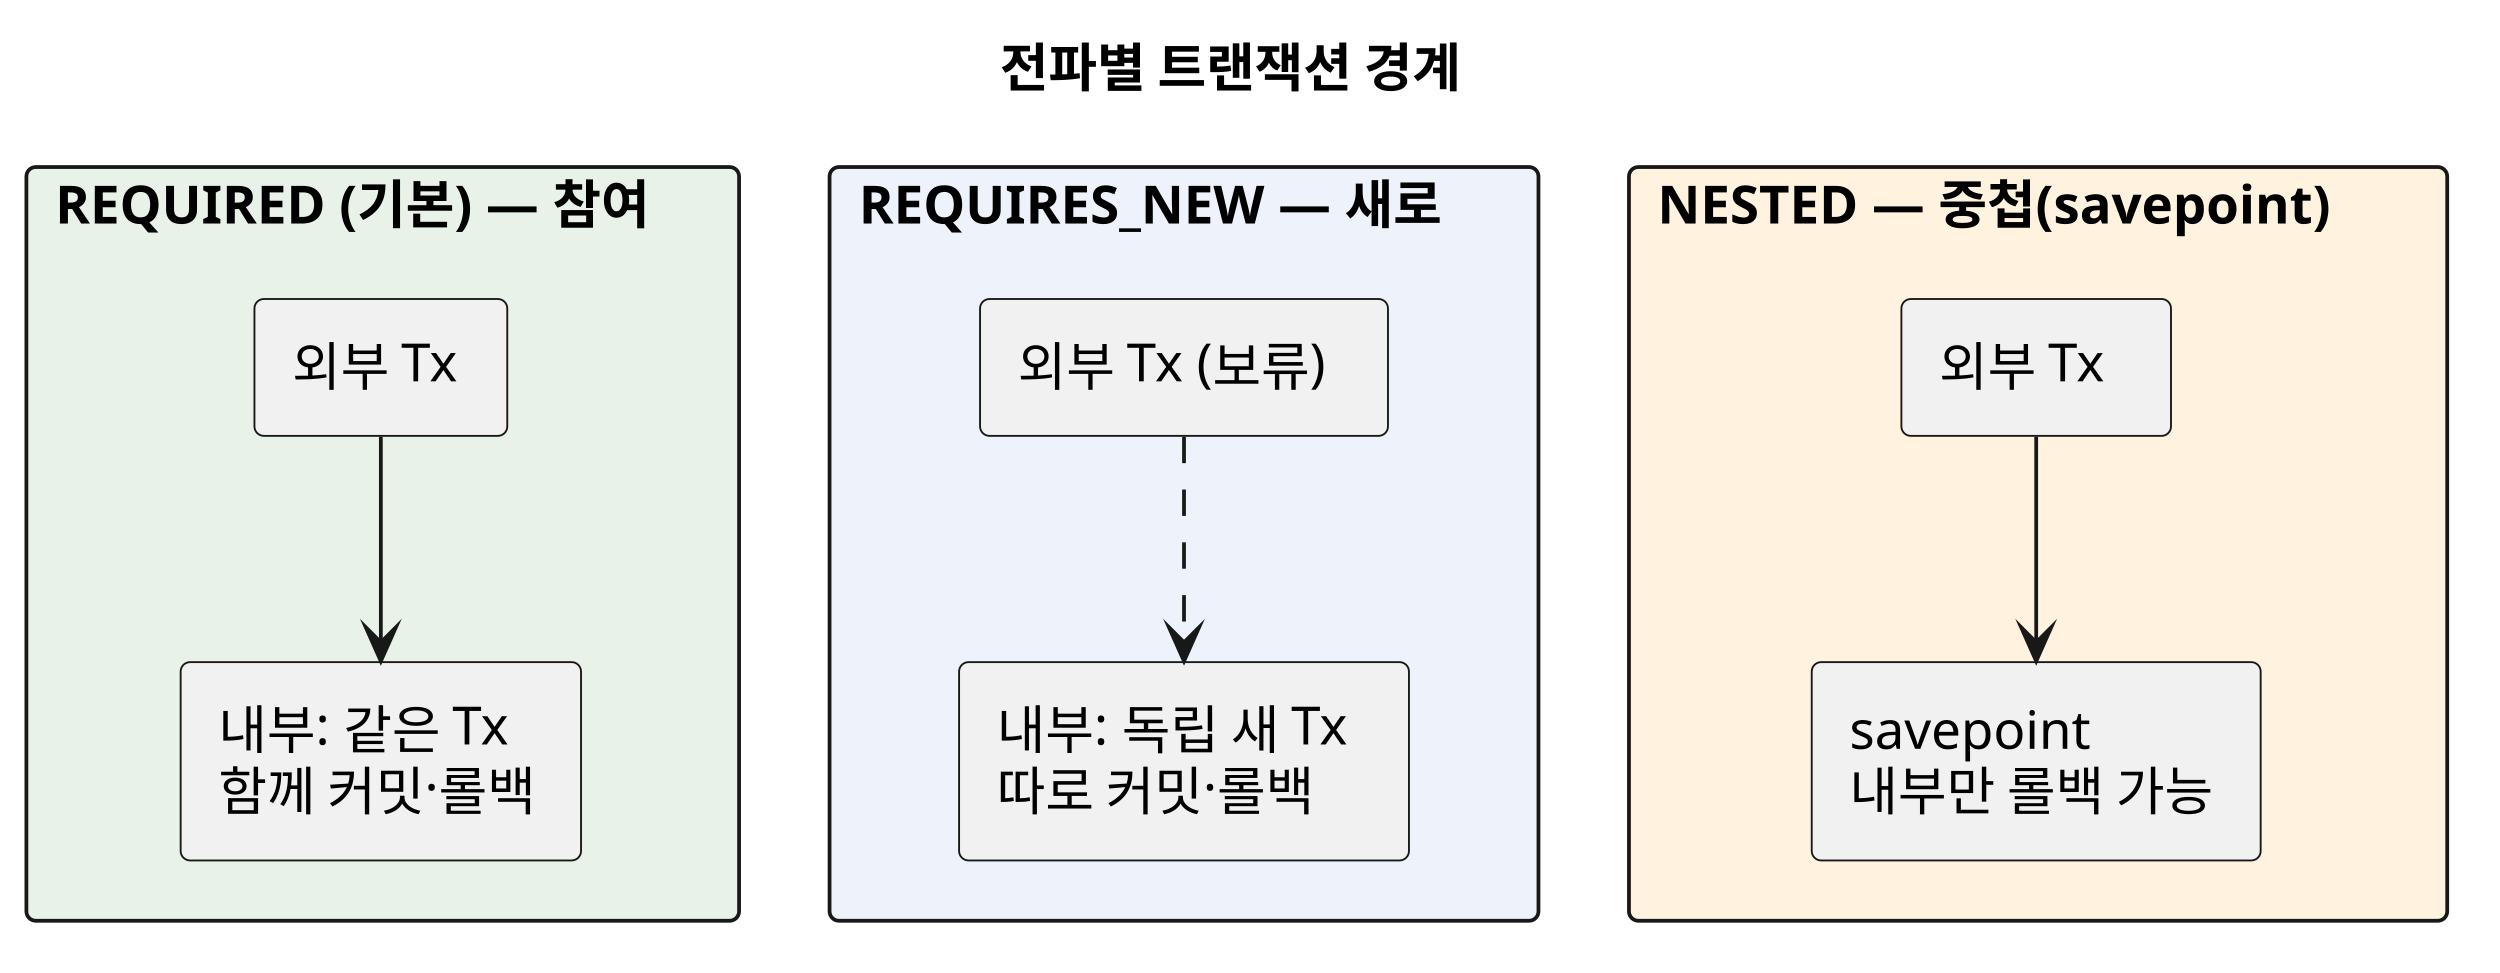
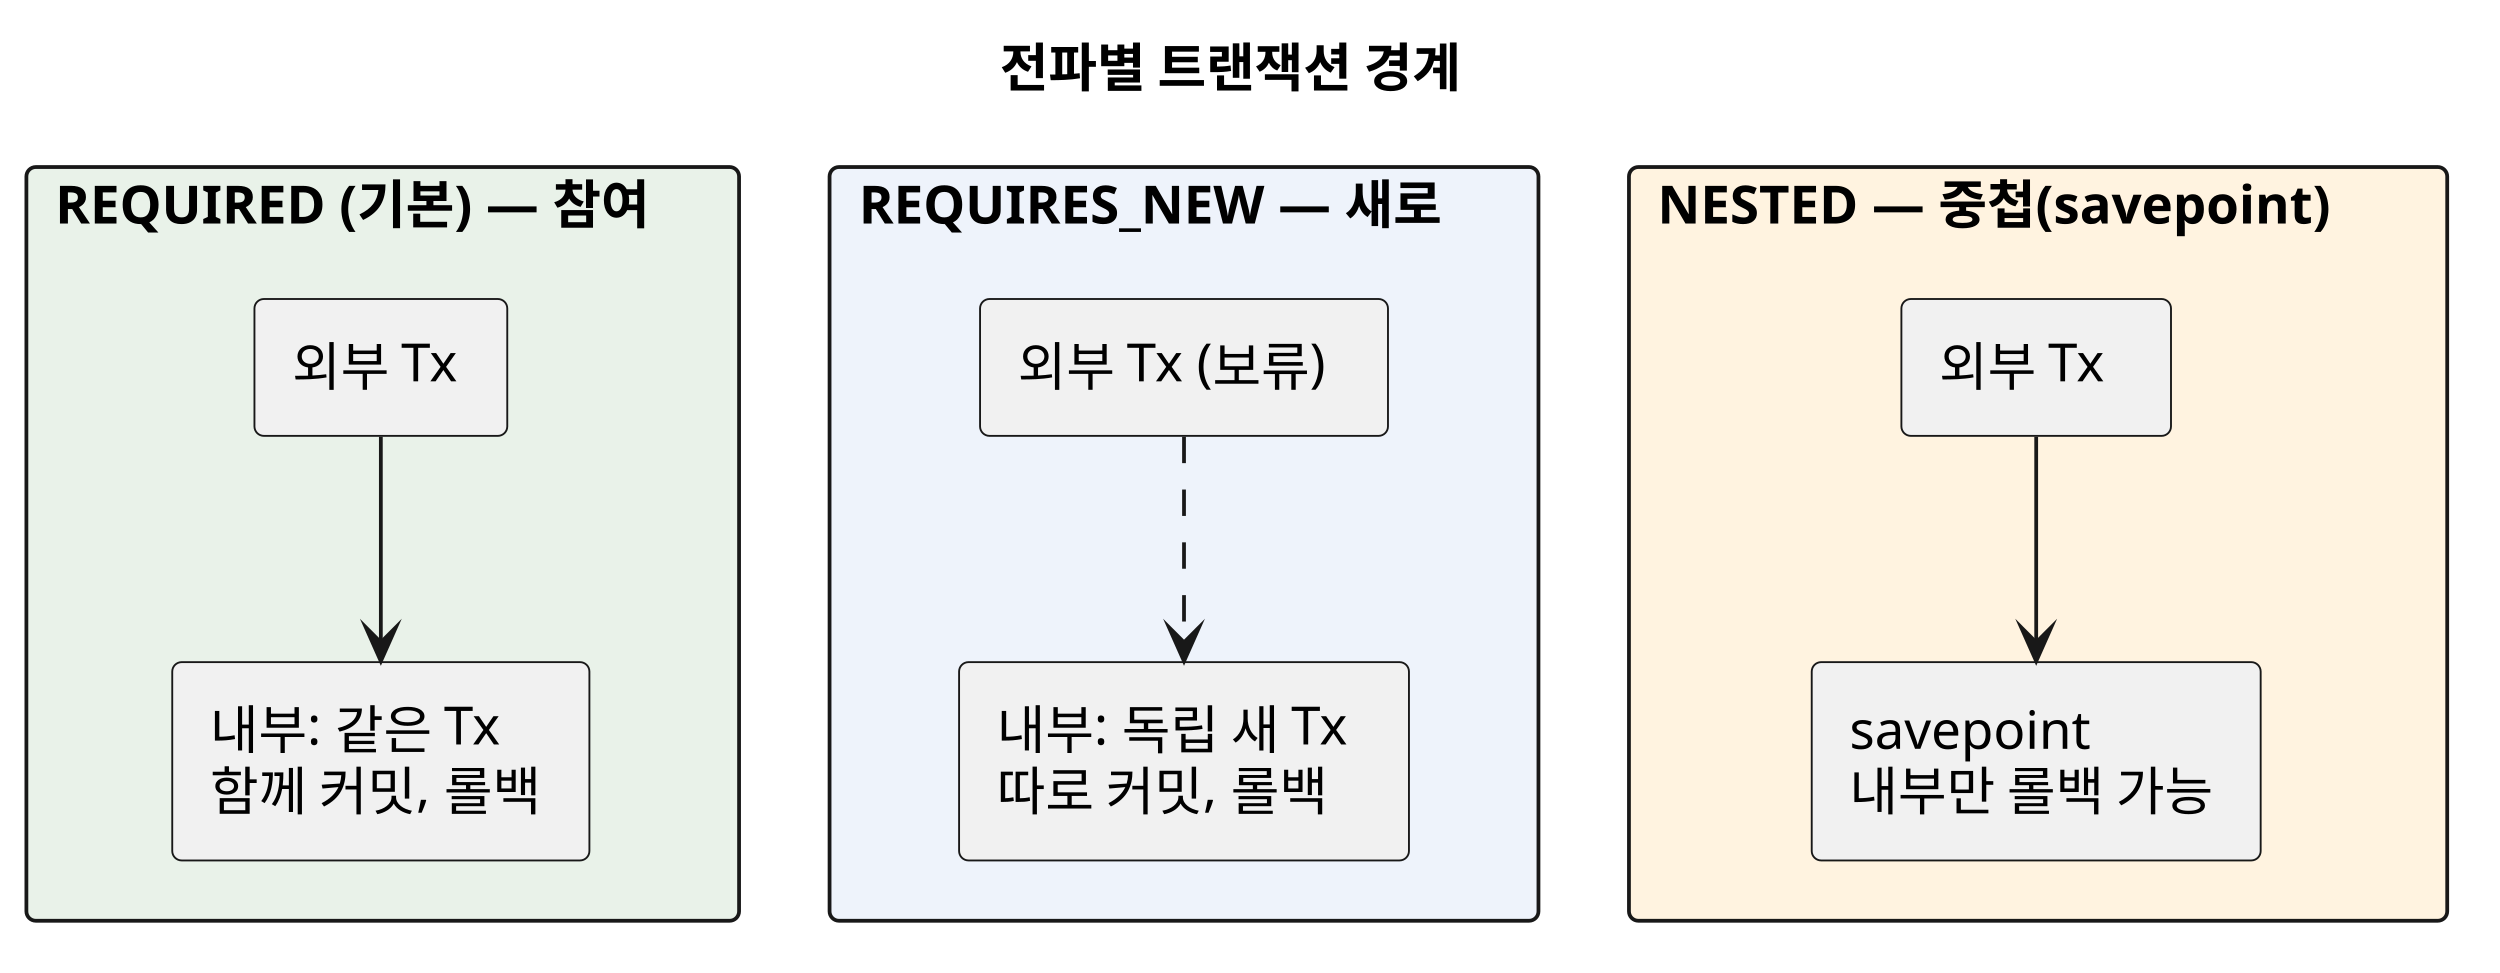
- <svg xmlns="http://www.w3.org/2000/svg" contentStyleType="text/css" data-diagram-type="DESCRIPTION" height="258px" preserveAspectRatio="none" style="width:663px;height:258px;background:#FFFFFF;" version="1.1" viewBox="0 0 663 258" width="663px" zoomAndPan="magnify">
+ <svg xmlns="http://www.w3.org/2000/svg" version="1.1" data-diagram-type="DESCRIPTION" style="width:663px;height:258px;background:#FFFFFF;" width="663px" height="258px" viewBox="0 0 663 258" zoomAndPan="magnify" preserveAspectRatio="none" contentStyleType="text/css">
  <defs />
-   <g>
+   <g font-family="sans-serif" lengthAdjust="spacing">
    <g class="title" data-source-line="1">
-       <text fill="#000000" font-family="sans-serif" font-size="14" font-weight="700" lengthAdjust="spacing" textLength="125.668" x="265.166" y="22.995">전파별 트랜잭션 경계</text>
+       <text x="265.166" y="22.995" fill="#000" font-size="14" textLength="125.668" font-weight="700">전파별 트랜잭션 경계</text>
    </g>
-     <g class="cluster" data-qualified-name="REQUIRED .... . .." data-source-line="2" id="ent0001">
-       <rect fill="#E9F2E9" height="199.89" rx="2.5" ry="2.5" style="stroke:#181818;stroke-width:1;" width="189" x="7" y="44.297" />
-       <text fill="#000000" font-family="sans-serif" font-size="14" font-weight="700" lengthAdjust="spacing" textLength="173.726" x="14.637" y="59.292">REQUIRED (기본) — 참여</text>
+     <g class="cluster" data-qualified-name="REQUIRED .... . .." id="ent0001" data-source-line="2">
+       <rect x="7" y="44.297" width="189" height="199.89" fill="#E9F2E9" style="stroke:#181818;stroke-width:1;" rx="2.5" ry="2.5" />
+       <text x="14.637" y="59.292" fill="#000" font-size="14" textLength="173.726" font-weight="700">REQUIRED (기본) — 참여</text>
    </g>
-     <g class="cluster" data-qualified-name="REQUIRES_NEW . .." data-source-line="7" id="ent0005">
-       <rect fill="#EEF3FB" height="199.89" rx="2.5" ry="2.5" style="stroke:#181818;stroke-width:1;" width="188" x="220" y="44.297" />
-       <text fill="#000000" font-family="sans-serif" font-size="14" font-weight="700" lengthAdjust="spacing" textLength="172.48" x="227.76" y="59.292">REQUIRES_NEW — 새로</text>
+     <g class="cluster" data-qualified-name="REQUIRES_NEW . .." id="ent0005" data-source-line="7">
+       <rect x="220" y="44.297" width="188" height="199.89" fill="#EEF3FB" style="stroke:#181818;stroke-width:1;" rx="2.5" ry="2.5" />
+       <text x="227.76" y="59.292" fill="#000" font-size="14" textLength="172.48" font-weight="700">REQUIRES_NEW — 새로</text>
    </g>
-     <g class="cluster" data-qualified-name="NESTED . ...savepoint." data-source-line="12" id="ent0009">
-       <rect fill="#FFF3E0" height="199.89" rx="2.5" ry="2.5" style="stroke:#181818;stroke-width:1;" width="217" x="432" y="44.297" />
-       <text fill="#000000" font-family="sans-serif" font-size="14" font-weight="700" lengthAdjust="spacing" textLength="201.901" x="439.549" y="59.292">NESTED — 중첩(savepoint)</text>
+     <g class="cluster" data-qualified-name="NESTED . ...savepoint." id="ent0009" data-source-line="12">
+       <rect x="432" y="44.297" width="217" height="199.89" fill="#FFF3E0" style="stroke:#181818;stroke-width:1;" rx="2.5" ry="2.5" />
+       <text x="439.549" y="59.292" fill="#000" font-size="14" textLength="201.901" font-weight="700">NESTED — 중첩(savepoint)</text>
    </g>
-     <g class="entity" data-qualified-name="REQUIRED .... . ...r1" data-source-line="3" id="ent0002">
-       <rect fill="#F1F1F1" height="36.297" rx="2.5" ry="2.5" style="stroke:#181818;stroke-width:0.5;" width="67.047" x="67.48" y="79.297" />
-       <text fill="#000000" font-family="sans-serif" font-size="14" lengthAdjust="spacing" textLength="47.047" x="77.48" y="102.292">외부 Tx</text>
+     <g class="entity" data-qualified-name="REQUIRED .... . ...r1" id="ent0002" data-source-line="3">
+       <rect x="67.48" y="79.297" width="67.047" height="36.297" fill="#F1F1F1" style="stroke:#181818;stroke-width:0.5;" rx="2.5" ry="2.5" />
+       <text x="77.48" y="102.292" fill="#000" font-size="14" textLength="47.047">외부 Tx</text>
    </g>
-     <g class="entity" data-qualified-name="REQUIRED .... . ...r2" data-source-line="4" id="ent0003">
-       <rect fill="#F1F1F1" height="52.594" rx="2.5" ry="2.5" style="stroke:#181818;stroke-width:0.5;" width="106.18" x="47.91" y="175.597" />
-       <text fill="#000000" font-family="sans-serif" font-size="14" lengthAdjust="spacing" textLength="81.974" x="57.91" y="198.592">내부: 같은 Tx</text>
-       <text fill="#000000" font-family="sans-serif" font-size="14" lengthAdjust="spacing" textLength="86.18" x="57.91" y="214.889">함께 커밋·롤백</text>
+     <g class="entity" data-qualified-name="REQUIRED .... . ...r2" id="ent0003" data-source-line="4">
+       <rect x="45.68" y="175.597" width="110.63" height="52.594" fill="#F1F1F1" style="stroke:#181818;stroke-width:0.5;" rx="2.5" ry="2.5" />
+       <text x="55.68" y="198.592" fill="#000" font-size="14" textLength="81.974">내부: 같은 Tx</text>
+       <text x="55.68" y="214.889" fill="#000" font-size="14" textLength="90.63">함께 커밋, 롤백</text>
    </g>
-     <g class="entity" data-qualified-name="REQUIRES_NEW . ...n1" data-source-line="8" id="ent0006">
-       <rect fill="#F1F1F1" height="36.297" rx="2.5" ry="2.5" style="stroke:#181818;stroke-width:0.5;" width="108.181" x="259.91" y="79.297" />
-       <text fill="#000000" font-family="sans-serif" font-size="14" lengthAdjust="spacing" textLength="88.181" x="269.91" y="102.292">외부 Tx (보류)</text>
+     <g class="entity" data-qualified-name="REQUIRES_NEW . ...n1" id="ent0006" data-source-line="8">
+       <rect x="259.91" y="79.297" width="108.181" height="36.297" fill="#F1F1F1" style="stroke:#181818;stroke-width:0.5;" rx="2.5" ry="2.5" />
+       <text x="269.91" y="102.292" fill="#000" font-size="14" textLength="88.181">외부 Tx (보류)</text>
    </g>
-     <g class="entity" data-qualified-name="REQUIRES_NEW . ...n2" data-source-line="9" id="ent0007">
-       <rect fill="#F1F1F1" height="52.594" rx="2.5" ry="2.5" style="stroke:#181818;stroke-width:0.5;" width="119.304" x="254.35" y="175.597" />
-       <text fill="#000000" font-family="sans-serif" font-size="14" lengthAdjust="spacing" textLength="99.304" x="264.35" y="198.592">내부: 독립 새 Tx</text>
-       <text fill="#000000" font-family="sans-serif" font-size="14" lengthAdjust="spacing" textLength="86.18" x="264.35" y="214.889">따로 커밋·롤백</text>
+     <g class="entity" data-qualified-name="REQUIRES_NEW . ...n2" id="ent0007" data-source-line="9">
+       <rect x="254.35" y="175.597" width="119.304" height="52.594" fill="#F1F1F1" style="stroke:#181818;stroke-width:0.5;" rx="2.5" ry="2.5" />
+       <text x="264.35" y="198.592" fill="#000" font-size="14" textLength="99.304">내부: 독립 새 Tx</text>
+       <text x="264.35" y="214.889" fill="#000" font-size="14" textLength="90.63">따로 커밋, 롤백</text>
    </g>
-     <g class="entity" data-qualified-name="NESTED . ...savepoint..s1" data-source-line="13" id="ent0010">
-       <rect fill="#F1F1F1" height="36.297" rx="2.5" ry="2.5" style="stroke:#181818;stroke-width:0.5;" width="71.497" x="504.25" y="79.297" />
-       <text fill="#000000" font-family="sans-serif" font-size="14" lengthAdjust="spacing" textLength="47.047" x="514.25" y="102.292">외부 Tx</text>
+     <g class="entity" data-qualified-name="NESTED . ...savepoint..s1" id="ent0010" data-source-line="13">
+       <rect x="504.25" y="79.297" width="71.497" height="36.297" fill="#F1F1F1" style="stroke:#181818;stroke-width:0.5;" rx="2.5" ry="2.5" />
+       <text x="514.25" y="102.292" fill="#000" font-size="14" textLength="47.047">외부 Tx</text>
    </g>
-     <g class="entity" data-qualified-name="NESTED . ...savepoint..s2" data-source-line="14" id="ent0011">
-       <rect fill="#F1F1F1" height="52.594" rx="2.5" ry="2.5" style="stroke:#181818;stroke-width:0.5;" width="119.06" x="480.47" y="175.597" />
-       <text fill="#000000" font-family="sans-serif" font-size="14" lengthAdjust="spacing" textLength="68.476" x="490.47" y="198.592">savepoint</text>
-       <text fill="#000000" font-family="sans-serif" font-size="14" lengthAdjust="spacing" textLength="99.06" x="490.47" y="214.889">내부만 롤백 가능</text>
+     <g class="entity" data-qualified-name="NESTED . ...savepoint..s2" id="ent0011" data-source-line="14">
+       <rect x="480.47" y="175.597" width="119.06" height="52.594" fill="#F1F1F1" style="stroke:#181818;stroke-width:0.5;" rx="2.5" ry="2.5" />
+       <text x="490.47" y="198.592" fill="#000" font-size="14" textLength="68.476">savepoint</text>
+       <text x="490.47" y="214.889" fill="#000" font-size="14" textLength="99.06">내부만 롤백 가능</text>
    </g>
-     <g class="link" data-entity-1="ent0002" data-entity-2="ent0003" data-link-type="dependency" data-source-line="5" id="lnk4">
-       <path d="M101,115.827 C101,132.147 101,151.777 101,170.347" fill="none" id="r1-to-r2" style="stroke:#181818;stroke-width:1;" />
-       <polygon fill="#181818" points="101,175.347,105,166.347,101,170.347,97,166.347,101,175.347" style="stroke:#181818;stroke-width:1;stroke-linejoin:miter;stroke-miterlimit:10;" />
+     <g class="link" data-entity-1="ent0002" data-entity-2="ent0003" id="lnk4" data-source-line="5" data-link-type="dependency">
+       <path d="M101,115.827 C101,132.147 101,151.777 101,170.347" style="stroke:#181818;stroke-width:1;" fill="none" id="r1-to-r2" />
+       <polygon points="101,175.347,105,166.347,101,170.347,97,166.347,101,175.347" fill="#181818" style="stroke:#181818;stroke-width:1;stroke-linejoin:miter;stroke-miterlimit:10;" />
    </g>
-     <g class="link" data-entity-1="ent0006" data-entity-2="ent0007" data-link-type="dependency" data-source-line="10" id="lnk8">
-       <path d="M314,115.827 C314,132.147 314,151.777 314,170.347" fill="none" id="n1-to-n2" style="stroke:#181818;stroke-width:1;stroke-dasharray:7,7;" />
-       <polygon fill="#181818" points="314,175.347,318,166.347,314,170.347,310,166.347,314,175.347" style="stroke:#181818;stroke-width:1;stroke-linejoin:miter;stroke-miterlimit:10;" />
+     <g class="link" data-entity-1="ent0006" data-entity-2="ent0007" id="lnk8" data-source-line="10" data-link-type="dependency">
+       <path d="M314,115.827 C314,132.147 314,151.777 314,170.347" style="stroke:#181818;stroke-width:1;stroke-dasharray:7,7;" fill="none" id="n1-to-n2" />
+       <polygon points="314,175.347,318,166.347,314,170.347,310,166.347,314,175.347" fill="#181818" style="stroke:#181818;stroke-width:1;stroke-linejoin:miter;stroke-miterlimit:10;" />
    </g>
-     <g class="link" data-entity-1="ent0010" data-entity-2="ent0011" data-link-type="dependency" data-source-line="15" id="lnk12">
-       <path d="M540,115.827 C540,132.147 540,151.777 540,170.347" fill="none" id="s1-to-s2" style="stroke:#181818;stroke-width:1;" />
-       <polygon fill="#181818" points="540,175.347,544,166.347,540,170.347,536,166.347,540,175.347" style="stroke:#181818;stroke-width:1;stroke-linejoin:miter;stroke-miterlimit:10;" />
+     <g class="link" data-entity-1="ent0010" data-entity-2="ent0011" id="lnk12" data-source-line="15" data-link-type="dependency">
+       <path d="M540,115.827 C540,132.147 540,151.777 540,170.347" style="stroke:#181818;stroke-width:1;" fill="none" id="s1-to-s2" />
+       <polygon points="540,175.347,544,166.347,540,170.347,536,166.347,540,175.347" fill="#181818" style="stroke:#181818;stroke-width:1;stroke-linejoin:miter;stroke-miterlimit:10;" />
    </g>
  </g>
</svg>
